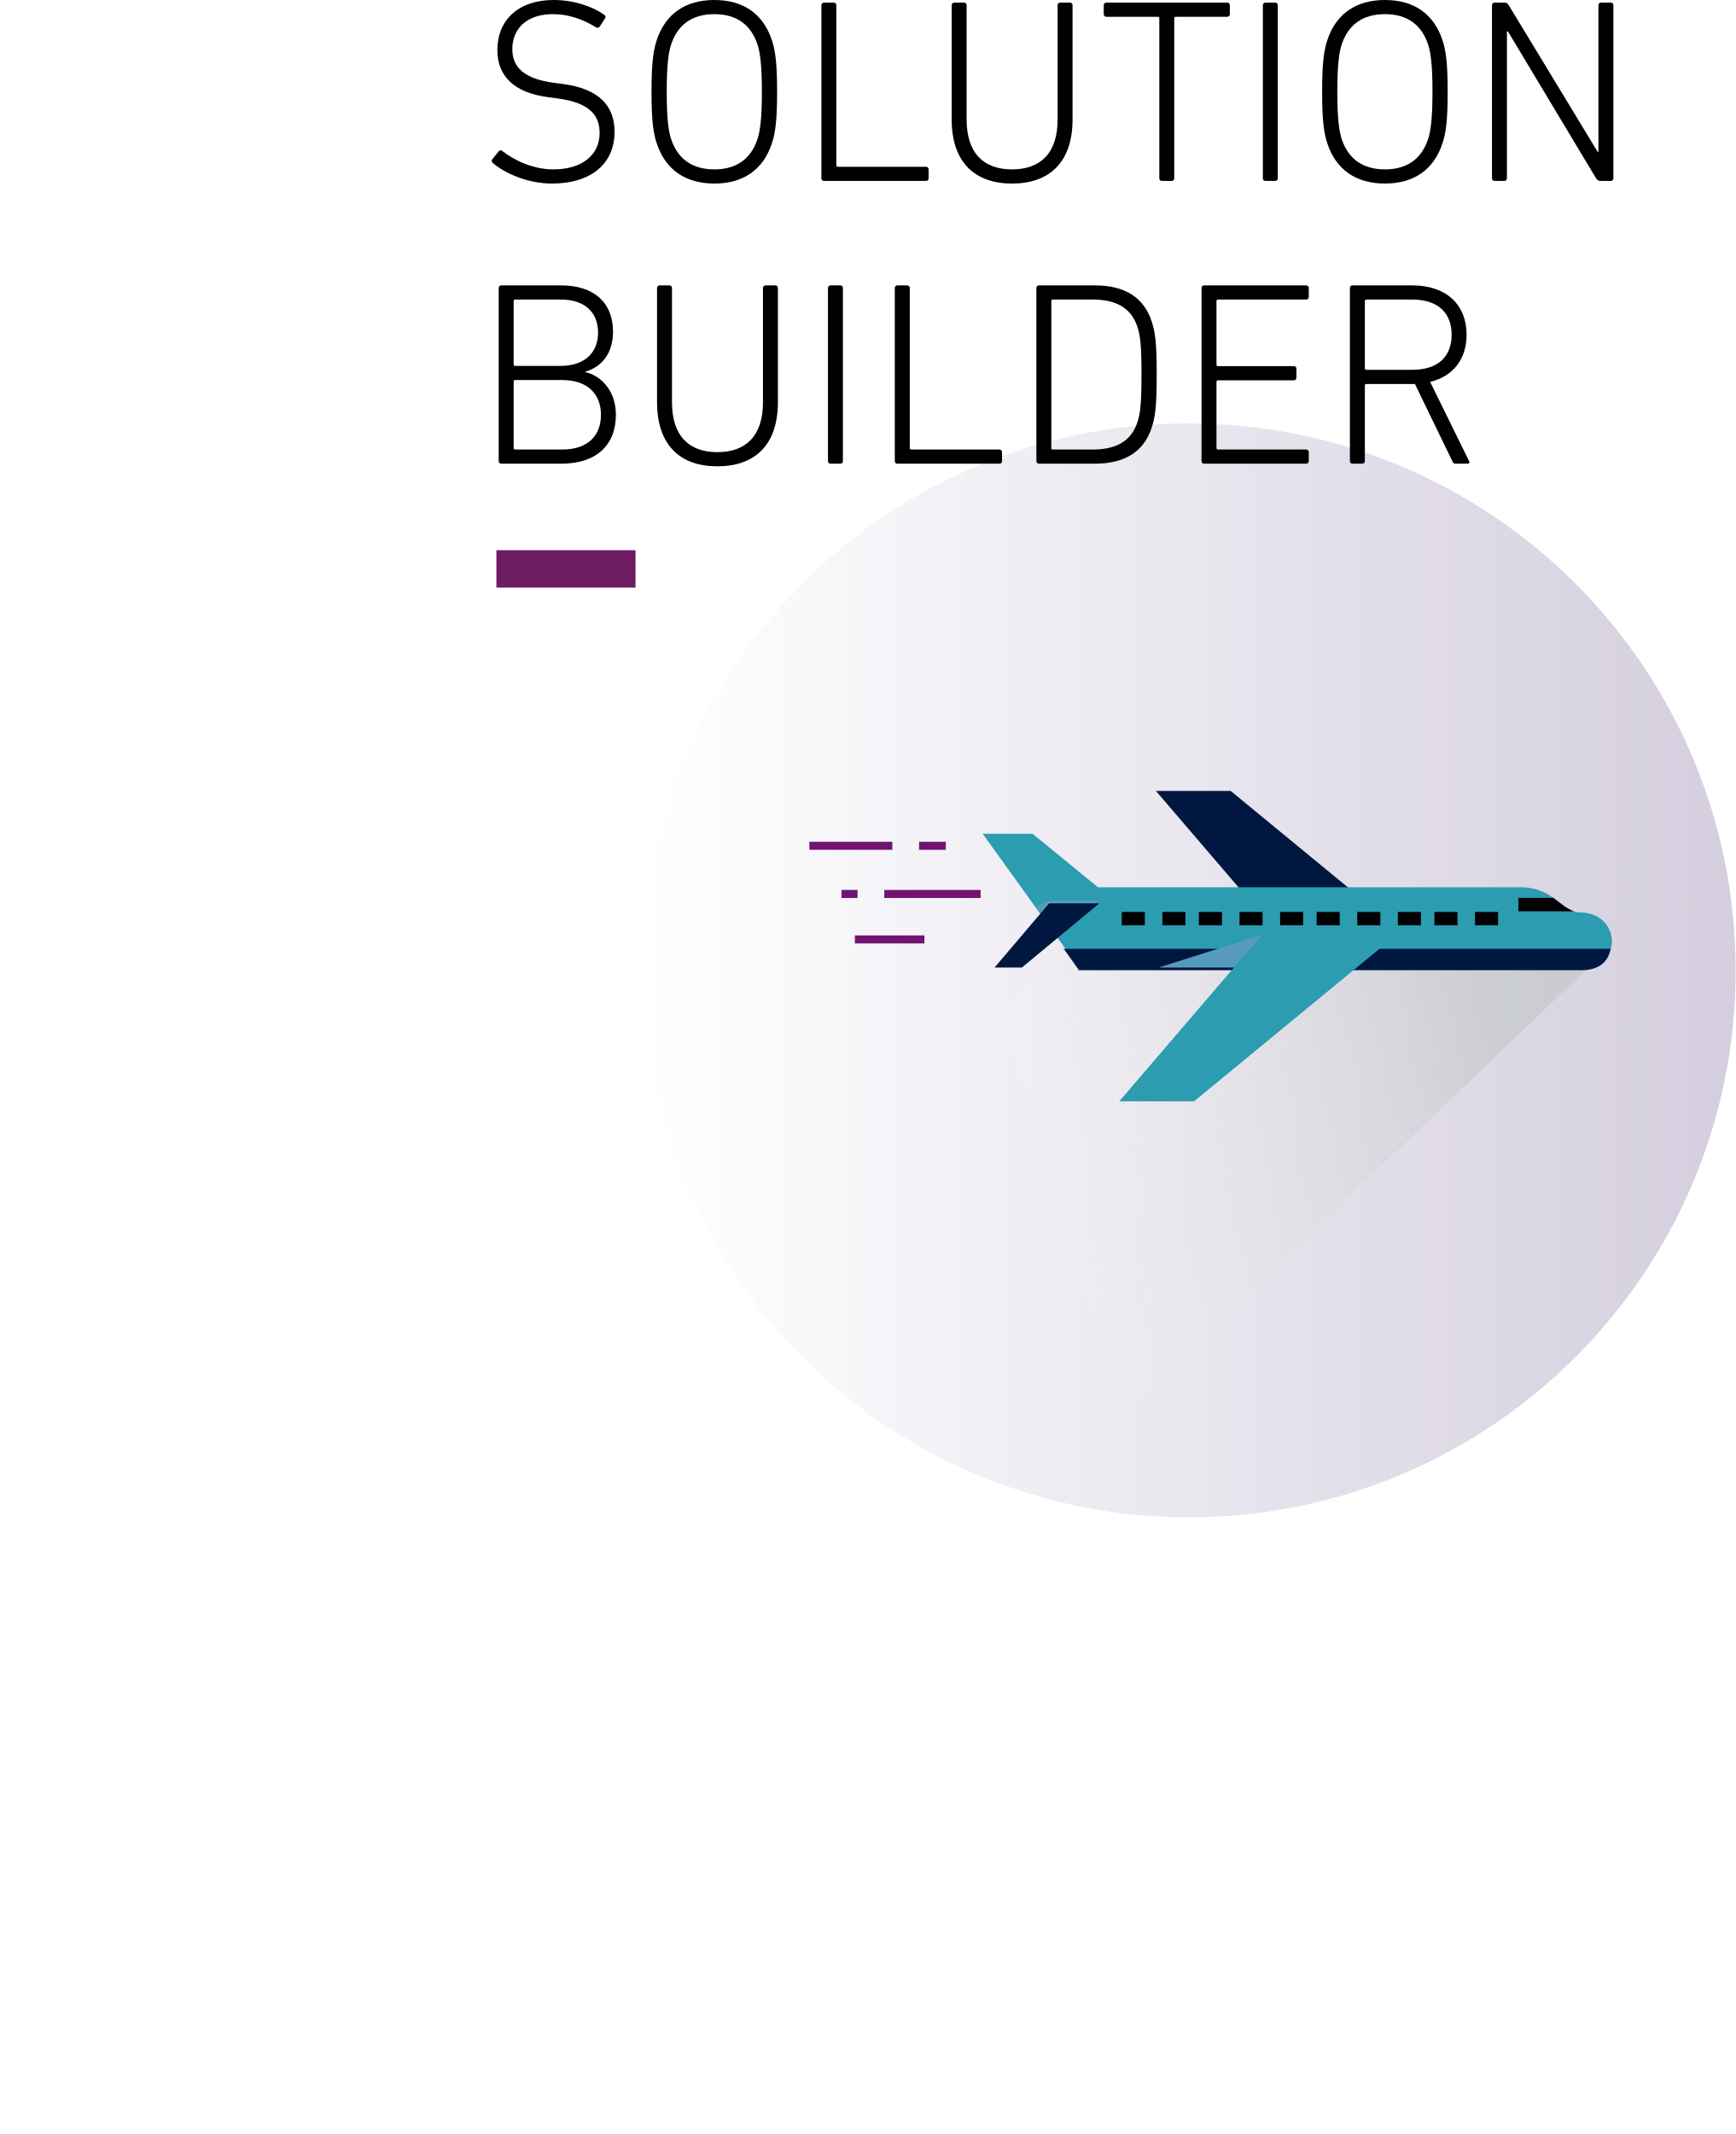
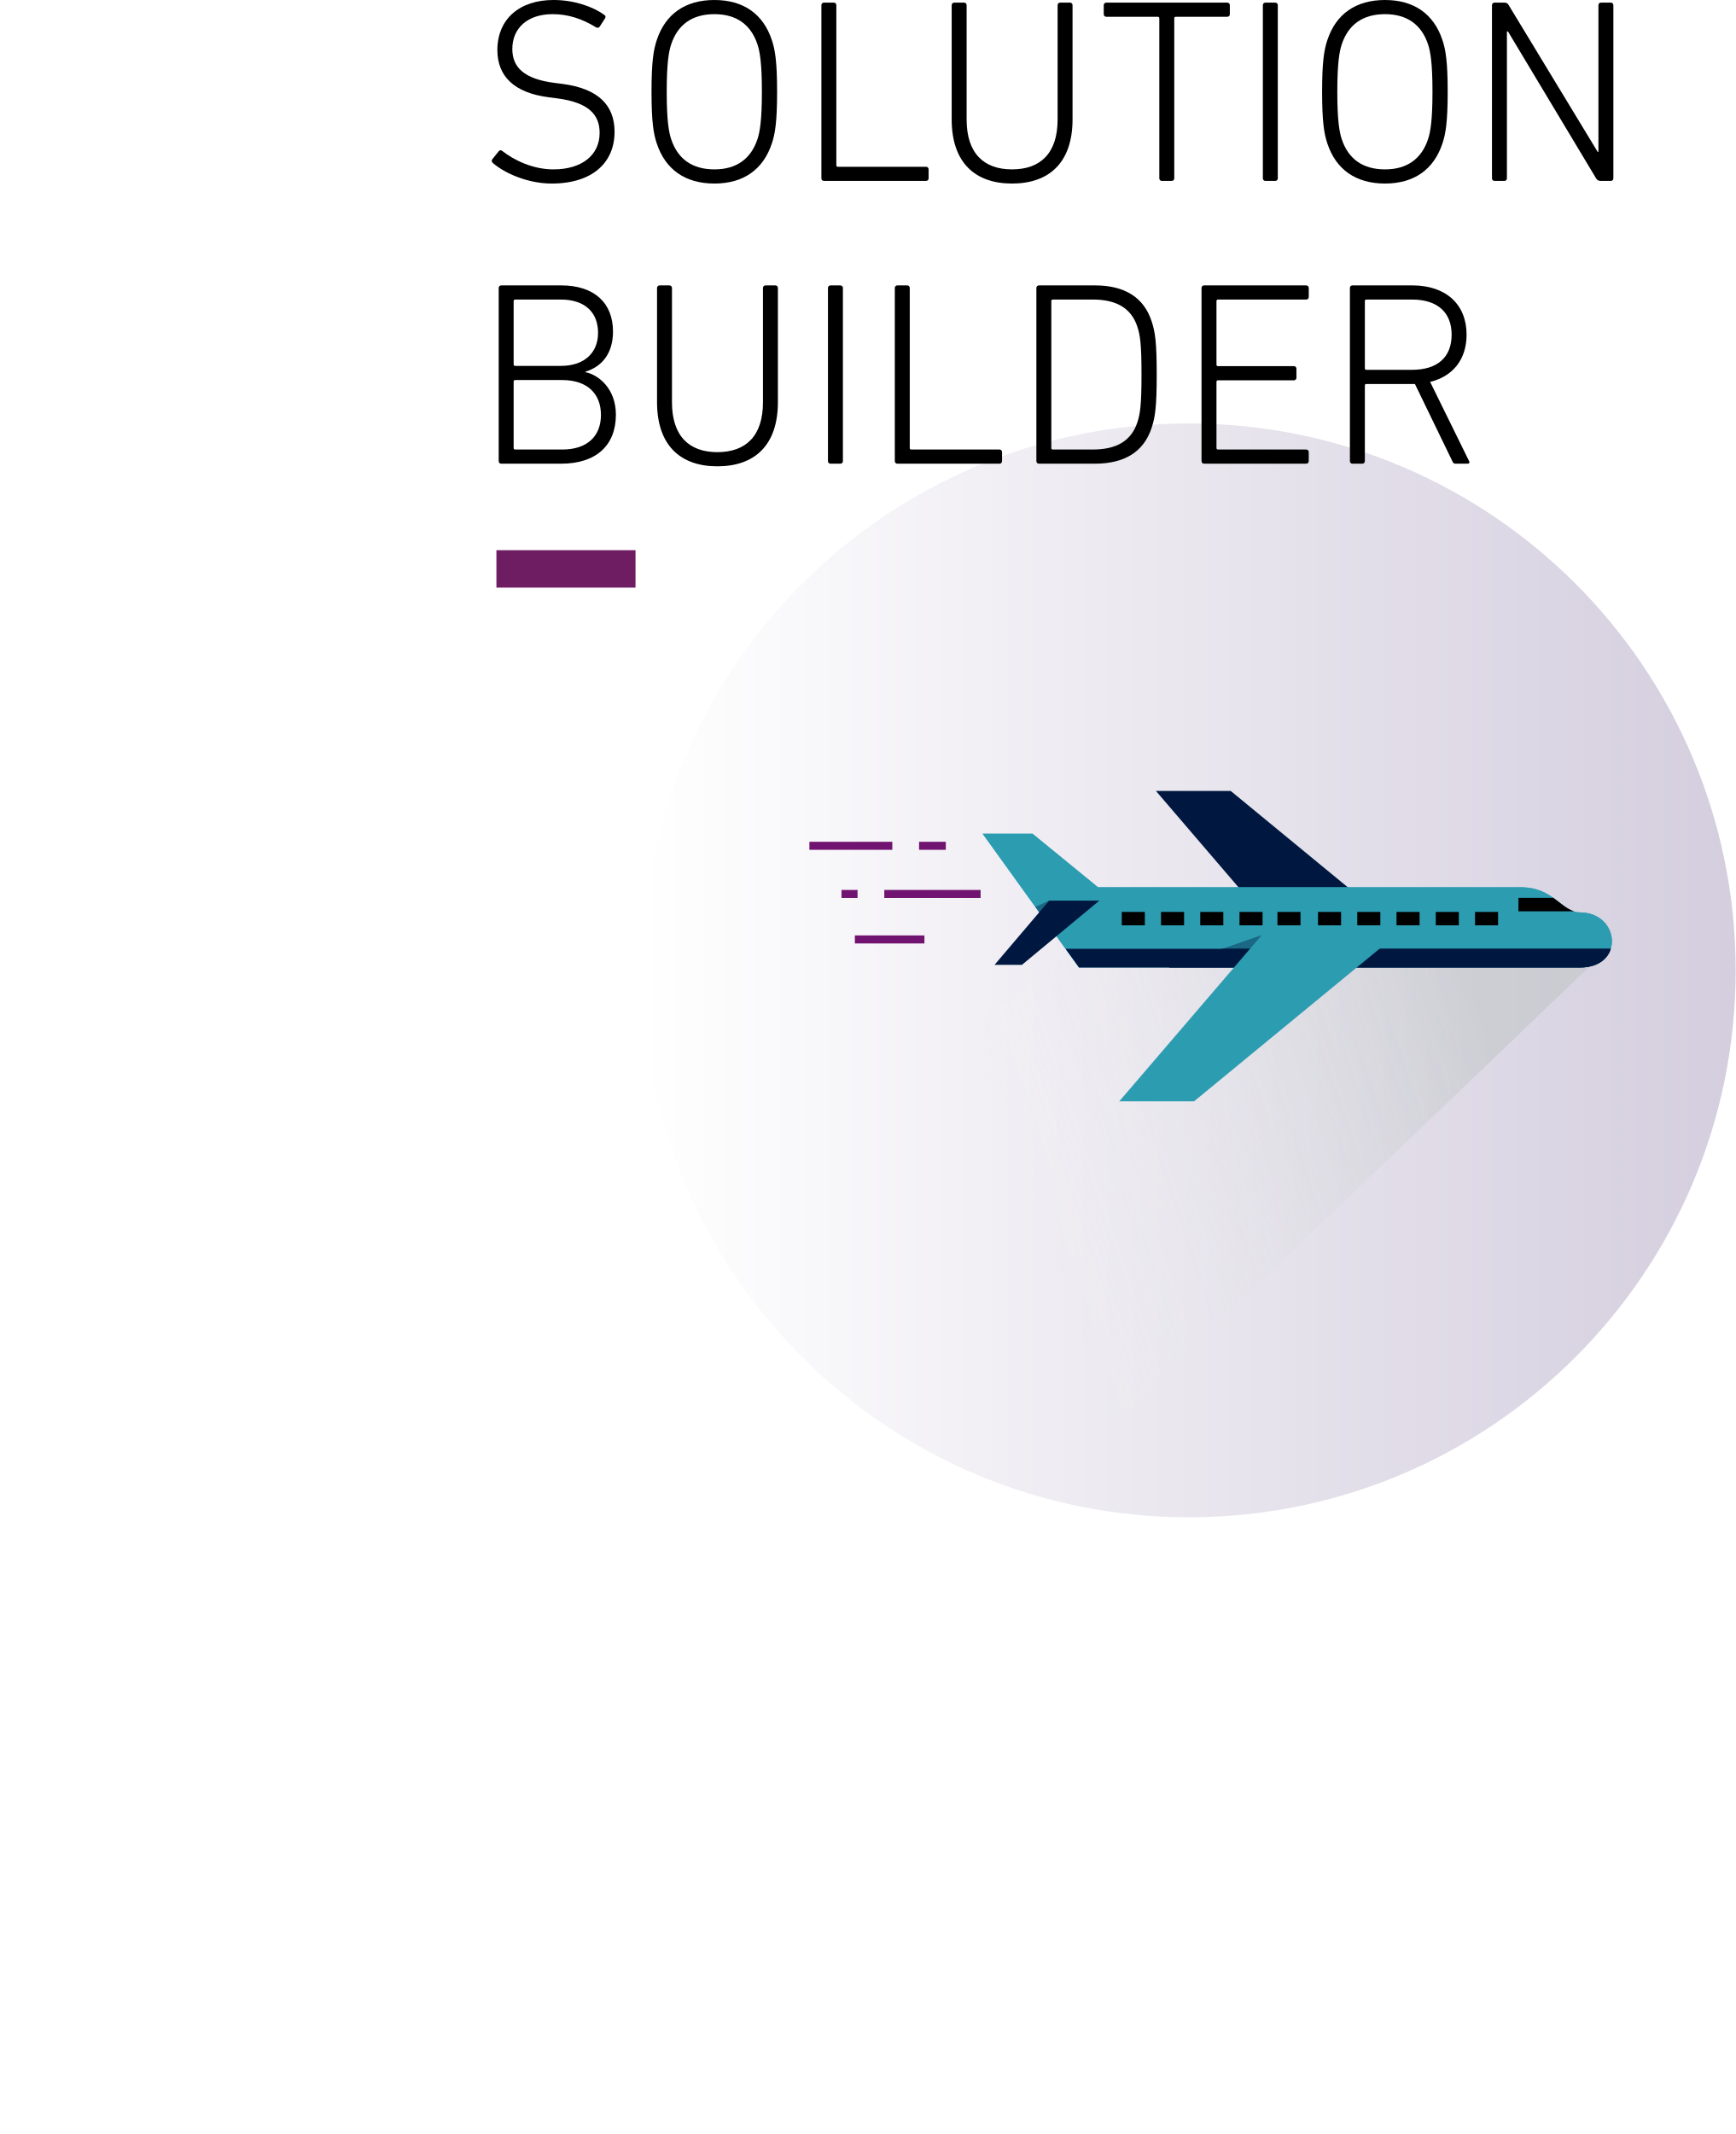
<svg xmlns="http://www.w3.org/2000/svg" version="1.1" x="0px" y="0px" width="648.83px" height="797.641px" viewBox="0 0 648.83 797.641" enable-background="new 0 0 648.83 797.641" xml:space="preserve">
  <g id="background">
</g>
  <g id="content">
+     <linearGradient id="SVGID_1_" gradientUnits="userSpaceOnUse" x1="239.973" y1="362.706" x2="648.83" y2="362.706">
+       <stop offset="0" style="stop-color:#FFFFFF" />
+       <stop offset="1" style="stop-color:#260859" />
+     </linearGradient>
+     <circle opacity="0.2" fill="url(#SVGID_1_)" cx="444.401" cy="362.707" r="204.428" />
+     <rect x="185.573" y="205.641" fill="#6E1D63" width="52" height="14" />
+     <linearGradient id="SVGID_2_" gradientUnits="userSpaceOnUse" x1="404.274" y1="532.087" x2="586.641" y2="471.298">
+       <stop offset="0" style="stop-color:#FFFFFF;stop-opacity:0" />
+       <stop offset="0.989" style="stop-color:#A6B4AC" />
+     </linearGradient>
+     <polygon opacity="0.3" fill="url(#SVGID_2_)" points="0,655.295 0,797.641 138.688,797.641 599.312,356.363 400.378,356.363  " />
    <g>
-       <linearGradient id="SVGID_1_" gradientUnits="userSpaceOnUse" x1="239.973" y1="362.706" x2="648.83" y2="362.706">
-         <stop offset="0" style="stop-color:#FFFFFF" />
-         <stop offset="1" style="stop-color:#260859" />
-       </linearGradient>
-       <circle opacity="0.2" fill="url(#SVGID_1_)" cx="444.401" cy="362.707" r="204.428" />
-       <rect x="185.573" y="205.641" fill="#6E1D63" width="52" height="14" />
+       <polygon fill="#001840" points="432.115,295.641 487.839,360.641 539.102,360.641 460.077,295.641   " />
+     </g>
+     <path fill="#2C9CB1" d="M568.447,331.641H410.449l-24.458-20h-18.641l36.01,50h41.268h145.944c17,0,15-20.613,0-20.613   C583.573,341.027,581.173,331.641,568.447,331.641z" />
+     <g>
+       <polygon fill="#569BBE" points="401.951,359.688 403.175,361.385 403.176,361.367   " />
+       <polygon fill="#0067B1" points="403.175,361.385 403.164,361.498 403.176,361.387   " />
      <g>
-         <linearGradient id="SVGID_2_" gradientUnits="userSpaceOnUse" x1="404.274" y1="532.087" x2="586.641" y2="471.298">
-           <stop offset="0" style="stop-color:#FFFFFF;stop-opacity:0" />
-           <stop offset="0.989" style="stop-color:#A6B4AC" />
-         </linearGradient>
-         <polygon opacity="0.3" fill="url(#SVGID_2_)" points="0,655.295 0,797.641 138.688,797.641 599.312,356.363 400.378,356.363         " />
-         <g>
-           <g>
-             <g>
-               <g>
-                 <g>
-                   <polygon fill="#001840" points="432.115,295.641 487.839,360.641 539.102,360.641 460.077,295.641         " />
-                 </g>
-                 <path fill="#2C9CB1" d="M568.447,331.641H410.449l-24.458-20h-18.641l35.825,49.785l-0.012,0.215h0.197h41.268h145.944         c17,0,15-20.613,0-20.613C583.573,341.027,581.173,331.641,568.447,331.641z" />
-                 <g>
-                   <polygon fill="#569BBE" points="401.951,359.688 403.175,361.385 403.176,361.367         " />
-                   <polygon fill="#0067B1" points="396.814,353.641 401.951,360.682 396.873,353.641         " />
-                   <polygon fill="#0067B1" points="403.175,361.385 403.164,361.498 403.176,361.387         " />
-                   <g>
-                     <path fill="#001840" d="M403.164,362.641h0.197h41.268h146.504c6.478,0,10.042-3,10.959-8h-204.42l5.504,7.761           L403.164,362.641z" />
-                   </g>
-                 </g>
-                 <g>
-                   <polygon fill="#569BBE" points="474.142,348.641 433.162,361.641 444.628,361.641 477.256,361.641 517.18,348.641                   " />
-                 </g>
-                 <g>
-                   <path d="M567.63,340.617h20.809c-2.806-0.879-4.984-3.026-7.752-5.002H567.63V340.617z" />
-                 </g>
-                 <g>
-                   <rect x="448.184" y="340.863" width="8.62" height="5.002" />
-                   <rect x="434.523" y="340.863" width="8.619" height="5.002" />
-                   <rect x="419.344" y="340.863" width="8.62" height="5.002" />
-                   <rect x="492.201" y="340.863" width="8.62" height="5.002" />
-                   <rect x="478.541" y="340.863" width="8.619" height="5.002" />
-                   <rect x="463.361" y="340.863" width="8.62" height="5.002" />
-                   <rect x="536.219" y="340.863" width="8.62" height="5.002" />
-                   <rect x="522.558" y="340.863" width="8.621" height="5.002" />
-                   <rect x="507.379" y="340.863" width="8.62" height="5.002" />
-                   <rect x="551.398" y="340.863" width="8.618" height="5.002" />
-                 </g>
-               </g>
-               <polygon fill="#2C9CB1" points="418.419,411.641 474.142,346.641 525.405,346.641 446.381,411.641       " />
-               <g>
-                 <polygon fill="#569BBE" points="392.187,336.641 386.99,338.97 390.53,343.857 410.96,336.641        " />
-               </g>
-             </g>
-             <polygon fill="#001840" points="371.782,361.641 392.187,337.641 410.96,337.641 382.021,361.641      " />
-           </g>
-           <line fill="none" stroke="#711471" stroke-width="3" stroke-miterlimit="10" x1="353.573" y1="316.141" x2="343.573" y2="316.141" />
-           <line fill="none" stroke="#711471" stroke-width="3" stroke-miterlimit="10" x1="333.573" y1="316.141" x2="302.573" y2="316.141" />
-           <line fill="none" stroke="#711471" stroke-width="3" stroke-miterlimit="10" x1="366.573" y1="334.141" x2="330.573" y2="334.141" />
-           <line fill="none" stroke="#711471" stroke-width="3" stroke-miterlimit="10" x1="345.573" y1="351.141" x2="319.573" y2="351.141" />
-           <line fill="none" stroke="#711471" stroke-width="3" stroke-miterlimit="10" x1="320.573" y1="334.141" x2="314.573" y2="334.141" />
-         </g>
+         <path fill="#2C9CB1" d="M601.972,355.179c2.299-6.046-1.992-14.152-11.399-14.152c-7,0-9.399-9.387-22.125-9.387H410.449     l-24.458-20h-18.641l30.969,43h203.772C602.058,354.825,602.013,355,601.972,355.179z" />
+         <path fill="#001840" d="M444.628,361.641h145.944c6.339,0,10.033-2.867,11.399-6.461c0.041-0.179,0.086-0.354,0.12-0.539H398.319     l5.042,7H444.628z" />
      </g>
-       <g>
-         <path d="M184.167,60.862c-0.392-0.392-0.49-0.979-0.098-1.372l2.352-2.94c0.392-0.489,0.98-0.489,1.372-0.098     c4.411,3.431,11.369,6.86,19.111,6.86c10.683,0,17.25-5.391,17.25-13.623c0-6.566-3.724-11.368-15.975-12.937l-3.038-0.393     c-13.035-1.666-19.209-7.938-19.209-17.641c0-11.565,8.232-18.72,20.973-18.72c7.351,0,14.407,2.254,19.014,5.587     c0.49,0.294,0.588,0.882,0.196,1.372l-1.96,3.038c-0.392,0.489-0.882,0.489-1.372,0.195c-5.292-3.233-10.487-4.9-16.171-4.9     c-9.506,0-15.093,5.293-15.093,13.035c0,6.763,4.312,11.173,15.681,12.644l3.038,0.392c13.525,1.765,19.503,8.036,19.503,17.936     c0,11.271-8.037,19.308-23.522,19.308C197.496,68.605,188.773,64.881,184.167,60.862z" />
-         <path d="M245.514,53.61c-1.176-3.528-1.96-7.841-1.96-19.308s0.784-15.779,1.96-19.308C248.749,5.194,256.197,0,267.076,0     c10.781,0,18.229,5.194,21.464,14.995c1.176,3.528,1.96,7.841,1.96,19.308s-0.784,15.779-1.96,19.308     c-3.234,9.801-10.683,14.995-21.464,14.995C256.197,68.605,248.749,63.411,245.514,53.61z M283.149,16.563     c-2.45-7.351-7.84-11.271-16.073-11.271c-8.331,0-13.721,3.921-16.171,11.271c-0.882,2.646-1.667,6.958-1.667,17.739     c0,10.78,0.784,15.093,1.667,17.739c2.45,7.351,7.84,11.271,16.171,11.271c8.233,0,13.623-3.92,16.073-11.271     c0.882-2.646,1.666-6.959,1.666-17.739C284.815,23.521,284.031,19.209,283.149,16.563z" />
-         <path d="M307.058,1.96c0-0.588,0.392-0.979,0.98-0.979h3.626c0.588,0,0.98,0.392,0.98,0.979v59.784     c0,0.393,0.196,0.589,0.588,0.589h32.93c0.588,0,0.98,0.392,0.98,0.979v3.332c0,0.589-0.392,0.98-0.98,0.98h-38.125     c-0.588,0-0.98-0.392-0.98-0.98V1.96z" />
-         <path d="M361.35,44.691c0,12.545,6.371,18.621,16.956,18.621c10.683,0,17.053-6.076,17.053-18.621V1.96     c0-0.588,0.392-0.979,0.98-0.979h3.626c0.588,0,0.98,0.392,0.98,0.979v42.634c0,16.269-8.821,24.012-22.64,24.012     c-13.721,0-22.542-7.743-22.542-24.012V1.96c0-0.588,0.392-0.979,0.98-0.979h3.626c0.588,0,0.98,0.392,0.98,0.979V44.691z" />
-         <path d="M434.36,67.625c-0.588,0-0.98-0.392-0.98-0.98V6.86c0-0.392-0.196-0.588-0.588-0.588h-19.209     c-0.588,0-0.98-0.392-0.98-0.98V1.96c0-0.588,0.392-0.979,0.98-0.979h45.181c0.588,0,0.98,0.392,0.98,0.979v3.332     c0,0.589-0.392,0.98-0.98,0.98h-19.209c-0.392,0-0.588,0.196-0.588,0.588v59.784c0,0.589-0.392,0.98-0.98,0.98H434.36z" />
-         <path d="M472.089,1.96c0-0.588,0.392-0.979,0.98-0.979h3.626c0.588,0,0.98,0.392,0.98,0.979v64.685c0,0.589-0.392,0.98-0.98,0.98     h-3.626c-0.588,0-0.98-0.392-0.98-0.98V1.96z" />
-         <path d="M496.196,53.61c-1.176-3.528-1.96-7.841-1.96-19.308s0.784-15.779,1.96-19.308C499.431,5.194,506.879,0,517.758,0     c10.781,0,18.229,5.194,21.464,14.995c1.176,3.528,1.96,7.841,1.96,19.308s-0.784,15.779-1.96,19.308     c-3.234,9.801-10.683,14.995-21.464,14.995C506.879,68.605,499.431,63.411,496.196,53.61z M533.831,16.563     c-2.45-7.351-7.84-11.271-16.073-11.271c-8.331,0-13.721,3.921-16.171,11.271c-0.882,2.646-1.667,6.958-1.667,17.739     c0,10.78,0.784,15.093,1.667,17.739c2.45,7.351,7.84,11.271,16.171,11.271c8.233,0,13.623-3.92,16.073-11.271     c0.882-2.646,1.666-6.959,1.666-17.739C535.497,23.521,534.713,19.209,533.831,16.563z" />
-         <path d="M557.74,1.96c0-0.588,0.392-0.979,0.98-0.979h3.626c0.686,0,1.274,0.195,1.667,0.979l33.224,54.786h0.294V1.96     c0-0.588,0.392-0.979,0.98-0.979h3.626c0.588,0,0.98,0.392,0.98,0.979v64.685c0,0.589-0.392,0.98-0.98,0.98h-3.822     c-0.588,0-1.176-0.196-1.666-0.98l-32.931-54.884h-0.392v54.884c0,0.589-0.392,0.98-0.98,0.98h-3.626     c-0.588,0-0.98-0.392-0.98-0.98V1.96z" />
-         <path d="M186.426,107.652c0-0.588,0.392-0.979,0.98-0.979h22.346c12.643,0,19.405,6.762,19.405,17.249     c0,8.135-4.116,13.133-10.291,14.995v0.196c4.9,0.979,11.369,6.174,11.369,15.877c0,11.467-7.351,18.327-20.483,18.327h-22.346     c-0.588,0-0.98-0.392-0.98-0.98V107.652z M209.653,136.761c9.017,0,13.917-5.097,13.917-12.349c0-7.645-4.9-12.447-13.917-12.447     H192.6c-0.392,0-0.588,0.196-0.588,0.588v23.62c0,0.392,0.196,0.588,0.588,0.588H209.653z M192.6,168.025h17.543     c9.507,0,14.505-5.097,14.505-12.938s-4.999-13.035-14.505-13.035H192.6c-0.392,0-0.588,0.196-0.588,0.589v24.795     C192.012,167.829,192.208,168.025,192.6,168.025z" />
-         <path d="M251.204,150.384c0,12.545,6.371,18.621,16.956,18.621c10.683,0,17.053-6.076,17.053-18.621v-42.731     c0-0.588,0.392-0.979,0.98-0.979h3.626c0.588,0,0.98,0.392,0.98,0.979v42.634c0,16.269-8.821,24.012-22.64,24.012     c-13.721,0-22.542-7.743-22.542-24.012v-42.634c0-0.588,0.392-0.979,0.98-0.979h3.626c0.588,0,0.98,0.392,0.98,0.979V150.384z" />
-         <path d="M309.513,107.652c0-0.588,0.392-0.979,0.98-0.979h3.626c0.588,0,0.98,0.392,0.98,0.979v64.685     c0,0.589-0.392,0.98-0.98,0.98h-3.626c-0.588,0-0.98-0.392-0.98-0.98V107.652z" />
-         <path d="M334.503,107.652c0-0.588,0.392-0.979,0.98-0.979h3.626c0.588,0,0.98,0.392,0.98,0.979v59.784     c0,0.393,0.196,0.589,0.588,0.589h32.93c0.588,0,0.98,0.392,0.98,0.979v3.332c0,0.589-0.392,0.98-0.98,0.98h-38.125     c-0.588,0-0.98-0.392-0.98-0.98V107.652z" />
-         <path d="M387.423,107.652c0-0.588,0.392-0.979,0.98-0.979h20.875c11.075,0,18.327,4.41,21.268,13.524     c1.274,3.921,1.862,7.645,1.862,19.798c0,12.152-0.588,15.877-1.862,19.797c-2.94,9.115-10.193,13.525-21.268,13.525h-20.875     c-0.588,0-0.98-0.392-0.98-0.98V107.652z M393.597,168.025h14.897c8.625,0,14.309-3.039,16.661-10.095     c1.078-3.234,1.568-6.665,1.568-17.936c0-11.271-0.49-14.701-1.568-17.936c-2.352-7.057-8.037-10.095-16.661-10.095h-14.897     c-0.392,0-0.588,0.196-0.588,0.588v54.884C393.009,167.829,393.205,168.025,393.597,168.025z" />
-         <path d="M449.162,107.652c0-0.588,0.392-0.979,0.98-0.979h38.125c0.588,0,0.98,0.392,0.98,0.979v3.332     c0,0.589-0.392,0.98-0.98,0.98h-32.93c-0.392,0-0.588,0.196-0.588,0.588v23.718c0,0.393,0.196,0.588,0.588,0.588h28.324     c0.588,0,0.98,0.393,0.98,0.98v3.332c0,0.588-0.392,0.98-0.98,0.98h-28.324c-0.392,0-0.588,0.195-0.588,0.588v24.697     c0,0.393,0.196,0.589,0.588,0.589h32.93c0.588,0,0.98,0.392,0.98,0.979v3.332c0,0.589-0.392,0.98-0.98,0.98h-38.125     c-0.588,0-0.98-0.392-0.98-0.98V107.652z" />
-         <path d="M544.126,173.317c-0.588,0-0.882-0.196-1.176-0.882l-14.015-28.912h-0.98h-17.151c-0.392,0-0.588,0.195-0.588,0.588     v28.226c0,0.589-0.392,0.98-0.98,0.98h-3.626c-0.588,0-0.98-0.392-0.98-0.98v-64.685c0-0.588,0.392-0.979,0.98-0.979h22.346     c12.545,0,20.287,7.056,20.287,18.425c0,9.213-5.096,15.583-13.623,17.642l14.505,29.5c0.392,0.588,0.098,1.078-0.49,1.078     H544.126z M542.656,125.098c0-8.33-5.292-13.133-14.799-13.133h-17.053c-0.392,0-0.588,0.196-0.588,0.588v25.09     c0,0.393,0.196,0.588,0.588,0.588h17.053C537.364,138.23,542.656,133.526,542.656,125.098z" />
-       </g>
+     </g>
+     <g>
+       <path fill="#001840" d="M500.41,354.641l-19.564,7h109.727c6.339,0,10.033-2.867,11.399-6.461c0.041-0.179,0.086-0.354,0.12-0.539    H500.41z" />
+       <polygon fill="#001840" points="456.95,354.641 436.893,361.641 444.628,361.641 480.846,361.641 500.41,354.641   " />
+       <polygon opacity="0.4" fill="#001840" points="474.142,348.641 456.95,354.641 436.893,361.641 444.628,361.641 480.846,361.641     500.41,354.641 517.18,348.641   " />
+     </g>
+     <g>
+       <path d="M567.63,340.617h20.809c-2.806-0.879-4.984-3.026-7.752-5.002H567.63V340.617z" />
+     </g>
+     <rect x="448.689" y="340.863" width="8.62" height="5.002" />
+     <rect x="434.018" y="340.863" width="8.619" height="5.002" />
+     <rect x="419.344" y="340.863" width="8.62" height="5.002" />
+     <rect x="492.707" y="340.863" width="8.62" height="5.002" />
+     <rect x="477.541" y="340.863" width="8.619" height="5.002" />
+     <rect x="463.361" y="340.863" width="8.62" height="5.002" />
+     <rect x="536.725" y="340.863" width="8.62" height="5.002" />
+     <rect x="522.052" y="340.863" width="8.621" height="5.002" />
+     <rect x="507.379" y="340.863" width="8.62" height="5.002" />
+     <rect x="551.398" y="340.863" width="8.618" height="5.002" />
+     <polygon fill="#2C9CB1" points="418.419,411.641 474.142,346.641 525.405,346.641 446.381,411.641  " />
+     <polygon opacity="0.4" fill="#001840" points="392.187,336.641 386.99,338.97 390.53,343.857 410.96,336.641  " />
+     <polygon fill="#001840" points="371.782,360.641 392.187,336.641 410.96,336.641 382.021,360.641  " />
+     <line fill="none" stroke="#711471" stroke-width="3" stroke-miterlimit="10" x1="353.573" y1="316.141" x2="343.573" y2="316.141" />
+     <line fill="none" stroke="#711471" stroke-width="3" stroke-miterlimit="10" x1="333.573" y1="316.141" x2="302.573" y2="316.141" />
+     <line fill="none" stroke="#711471" stroke-width="3" stroke-miterlimit="10" x1="366.573" y1="334.141" x2="330.573" y2="334.141" />
+     <line fill="none" stroke="#711471" stroke-width="3" stroke-miterlimit="10" x1="345.573" y1="351.141" x2="319.573" y2="351.141" />
+     <line fill="none" stroke="#711471" stroke-width="3" stroke-miterlimit="10" x1="320.573" y1="334.141" x2="314.573" y2="334.141" />
+     <g>
+       <path d="M184.167,60.862c-0.392-0.392-0.49-0.979-0.098-1.372l2.352-2.94c0.392-0.489,0.98-0.489,1.372-0.098    c4.411,3.431,11.369,6.86,19.111,6.86c10.683,0,17.25-5.391,17.25-13.623c0-6.566-3.724-11.368-15.975-12.937l-3.038-0.393    c-13.035-1.666-19.209-7.938-19.209-17.641c0-11.565,8.232-18.72,20.973-18.72c7.351,0,14.407,2.254,19.014,5.587    c0.49,0.294,0.588,0.882,0.196,1.372l-1.96,3.038c-0.392,0.489-0.882,0.489-1.372,0.195c-5.292-3.233-10.487-4.9-16.171-4.9    c-9.506,0-15.093,5.293-15.093,13.035c0,6.763,4.312,11.173,15.681,12.644l3.038,0.392c13.525,1.765,19.503,8.036,19.503,17.936    c0,11.271-8.037,19.308-23.522,19.308C197.496,68.605,188.773,64.881,184.167,60.862z" />
+       <path d="M245.514,53.61c-1.176-3.528-1.96-7.841-1.96-19.308s0.784-15.779,1.96-19.308C248.749,5.194,256.197,0,267.076,0    c10.781,0,18.229,5.194,21.464,14.995c1.176,3.528,1.96,7.841,1.96,19.308s-0.784,15.779-1.96,19.308    c-3.234,9.801-10.683,14.995-21.464,14.995C256.197,68.605,248.749,63.411,245.514,53.61z M283.149,16.563    c-2.45-7.351-7.84-11.271-16.073-11.271c-8.331,0-13.721,3.921-16.171,11.271c-0.882,2.646-1.667,6.958-1.667,17.739    c0,10.78,0.784,15.093,1.667,17.739c2.45,7.351,7.84,11.271,16.171,11.271c8.233,0,13.623-3.92,16.073-11.271    c0.882-2.646,1.666-6.959,1.666-17.739C284.815,23.521,284.031,19.209,283.149,16.563z" />
+       <path d="M307.058,1.96c0-0.588,0.392-0.979,0.98-0.979h3.626c0.588,0,0.98,0.392,0.98,0.979v59.784    c0,0.393,0.196,0.589,0.588,0.589h32.93c0.588,0,0.98,0.392,0.98,0.979v3.332c0,0.589-0.392,0.98-0.98,0.98h-38.125    c-0.588,0-0.98-0.392-0.98-0.98V1.96z" />
+       <path d="M361.35,44.691c0,12.545,6.371,18.621,16.956,18.621c10.683,0,17.053-6.076,17.053-18.621V1.96    c0-0.588,0.392-0.979,0.98-0.979h3.626c0.588,0,0.98,0.392,0.98,0.979v42.634c0,16.269-8.821,24.012-22.64,24.012    c-13.721,0-22.542-7.743-22.542-24.012V1.96c0-0.588,0.392-0.979,0.98-0.979h3.626c0.588,0,0.98,0.392,0.98,0.979V44.691z" />
+       <path d="M434.36,67.625c-0.588,0-0.98-0.392-0.98-0.98V6.86c0-0.392-0.196-0.588-0.588-0.588h-19.209    c-0.588,0-0.98-0.392-0.98-0.98V1.96c0-0.588,0.392-0.979,0.98-0.979h45.181c0.588,0,0.98,0.392,0.98,0.979v3.332    c0,0.589-0.392,0.98-0.98,0.98h-19.209c-0.392,0-0.588,0.196-0.588,0.588v59.784c0,0.589-0.392,0.98-0.98,0.98H434.36z" />
+       <path d="M472.089,1.96c0-0.588,0.392-0.979,0.98-0.979h3.626c0.588,0,0.98,0.392,0.98,0.979v64.685c0,0.589-0.392,0.98-0.98,0.98    h-3.626c-0.588,0-0.98-0.392-0.98-0.98V1.96z" />
+       <path d="M496.196,53.61c-1.176-3.528-1.96-7.841-1.96-19.308s0.784-15.779,1.96-19.308C499.431,5.194,506.879,0,517.758,0    c10.781,0,18.229,5.194,21.464,14.995c1.176,3.528,1.96,7.841,1.96,19.308s-0.784,15.779-1.96,19.308    c-3.234,9.801-10.683,14.995-21.464,14.995C506.879,68.605,499.431,63.411,496.196,53.61z M533.831,16.563    c-2.45-7.351-7.84-11.271-16.073-11.271c-8.331,0-13.721,3.921-16.171,11.271c-0.882,2.646-1.667,6.958-1.667,17.739    c0,10.78,0.784,15.093,1.667,17.739c2.45,7.351,7.84,11.271,16.171,11.271c8.233,0,13.623-3.92,16.073-11.271    c0.882-2.646,1.666-6.959,1.666-17.739C535.497,23.521,534.713,19.209,533.831,16.563z" />
+       <path d="M557.74,1.96c0-0.588,0.392-0.979,0.98-0.979h3.626c0.686,0,1.274,0.195,1.667,0.979l33.224,54.786h0.294V1.96    c0-0.588,0.392-0.979,0.98-0.979h3.626c0.588,0,0.98,0.392,0.98,0.979v64.685c0,0.589-0.392,0.98-0.98,0.98h-3.822    c-0.588,0-1.176-0.196-1.666-0.98l-32.931-54.884h-0.392v54.884c0,0.589-0.392,0.98-0.98,0.98h-3.626    c-0.588,0-0.98-0.392-0.98-0.98V1.96z" />
+       <path d="M186.426,107.652c0-0.588,0.392-0.979,0.98-0.979h22.346c12.643,0,19.405,6.762,19.405,17.249    c0,8.135-4.116,13.133-10.291,14.995v0.196c4.9,0.979,11.369,6.174,11.369,15.877c0,11.467-7.351,18.327-20.483,18.327h-22.346    c-0.588,0-0.98-0.392-0.98-0.98V107.652z M209.653,136.761c9.017,0,13.917-5.097,13.917-12.349c0-7.645-4.9-12.447-13.917-12.447    H192.6c-0.392,0-0.588,0.196-0.588,0.588v23.62c0,0.392,0.196,0.588,0.588,0.588H209.653z M192.6,168.025h17.543    c9.507,0,14.505-5.097,14.505-12.938s-4.999-13.035-14.505-13.035H192.6c-0.392,0-0.588,0.196-0.588,0.589v24.795    C192.012,167.829,192.208,168.025,192.6,168.025z" />
+       <path d="M251.204,150.384c0,12.545,6.371,18.621,16.956,18.621c10.683,0,17.053-6.076,17.053-18.621v-42.731    c0-0.588,0.392-0.979,0.98-0.979h3.626c0.588,0,0.98,0.392,0.98,0.979v42.634c0,16.269-8.821,24.012-22.64,24.012    c-13.721,0-22.542-7.743-22.542-24.012v-42.634c0-0.588,0.392-0.979,0.98-0.979h3.626c0.588,0,0.98,0.392,0.98,0.979V150.384z" />
+       <path d="M309.513,107.652c0-0.588,0.392-0.979,0.98-0.979h3.626c0.588,0,0.98,0.392,0.98,0.979v64.685    c0,0.589-0.392,0.98-0.98,0.98h-3.626c-0.588,0-0.98-0.392-0.98-0.98V107.652z" />
+       <path d="M334.503,107.652c0-0.588,0.392-0.979,0.98-0.979h3.626c0.588,0,0.98,0.392,0.98,0.979v59.784    c0,0.393,0.196,0.589,0.588,0.589h32.93c0.588,0,0.98,0.392,0.98,0.979v3.332c0,0.589-0.392,0.98-0.98,0.98h-38.125    c-0.588,0-0.98-0.392-0.98-0.98V107.652z" />
+       <path d="M387.423,107.652c0-0.588,0.392-0.979,0.98-0.979h20.875c11.075,0,18.327,4.41,21.268,13.524    c1.274,3.921,1.862,7.645,1.862,19.798c0,12.152-0.588,15.877-1.862,19.797c-2.94,9.115-10.193,13.525-21.268,13.525h-20.875    c-0.588,0-0.98-0.392-0.98-0.98V107.652z M393.597,168.025h14.897c8.625,0,14.309-3.039,16.661-10.095    c1.078-3.234,1.568-6.665,1.568-17.936c0-11.271-0.49-14.701-1.568-17.936c-2.352-7.057-8.037-10.095-16.661-10.095h-14.897    c-0.392,0-0.588,0.196-0.588,0.588v54.884C393.009,167.829,393.205,168.025,393.597,168.025z" />
+       <path d="M449.162,107.652c0-0.588,0.392-0.979,0.98-0.979h38.125c0.588,0,0.98,0.392,0.98,0.979v3.332    c0,0.589-0.392,0.98-0.98,0.98h-32.93c-0.392,0-0.588,0.196-0.588,0.588v23.718c0,0.393,0.196,0.588,0.588,0.588h28.324    c0.588,0,0.98,0.393,0.98,0.98v3.332c0,0.588-0.392,0.98-0.98,0.98h-28.324c-0.392,0-0.588,0.195-0.588,0.588v24.697    c0,0.393,0.196,0.589,0.588,0.589h32.93c0.588,0,0.98,0.392,0.98,0.979v3.332c0,0.589-0.392,0.98-0.98,0.98h-38.125    c-0.588,0-0.98-0.392-0.98-0.98V107.652z" />
+       <path d="M544.126,173.317c-0.588,0-0.882-0.196-1.176-0.882l-14.015-28.912h-0.98h-17.151c-0.392,0-0.588,0.195-0.588,0.588    v28.226c0,0.589-0.392,0.98-0.98,0.98h-3.626c-0.588,0-0.98-0.392-0.98-0.98v-64.685c0-0.588,0.392-0.979,0.98-0.979h22.346    c12.545,0,20.287,7.056,20.287,18.425c0,9.213-5.096,15.583-13.623,17.642l14.505,29.5c0.392,0.588,0.098,1.078-0.49,1.078    H544.126z M542.656,125.098c0-8.33-5.292-13.133-14.799-13.133h-17.053c-0.392,0-0.588,0.196-0.588,0.588v25.09    c0,0.393,0.196,0.588,0.588,0.588h17.053C537.364,138.23,542.656,133.526,542.656,125.098z" />
    </g>
  </g>
  <g id="button">
</g>
  <g id="_x33__column_grid">
</g>
  <g id="_x32__column_grid">
</g>
</svg>
